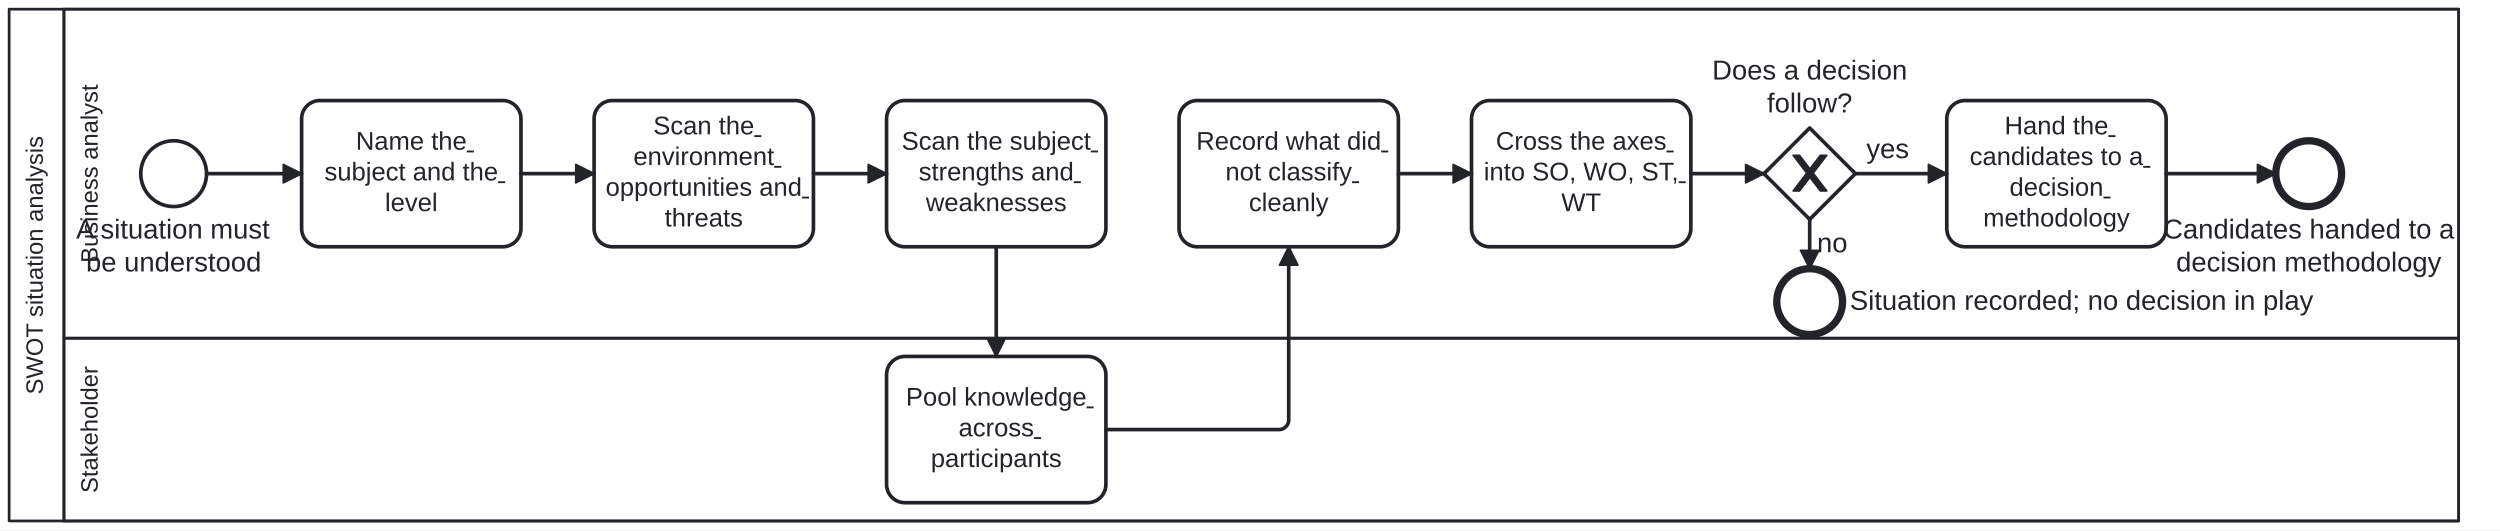
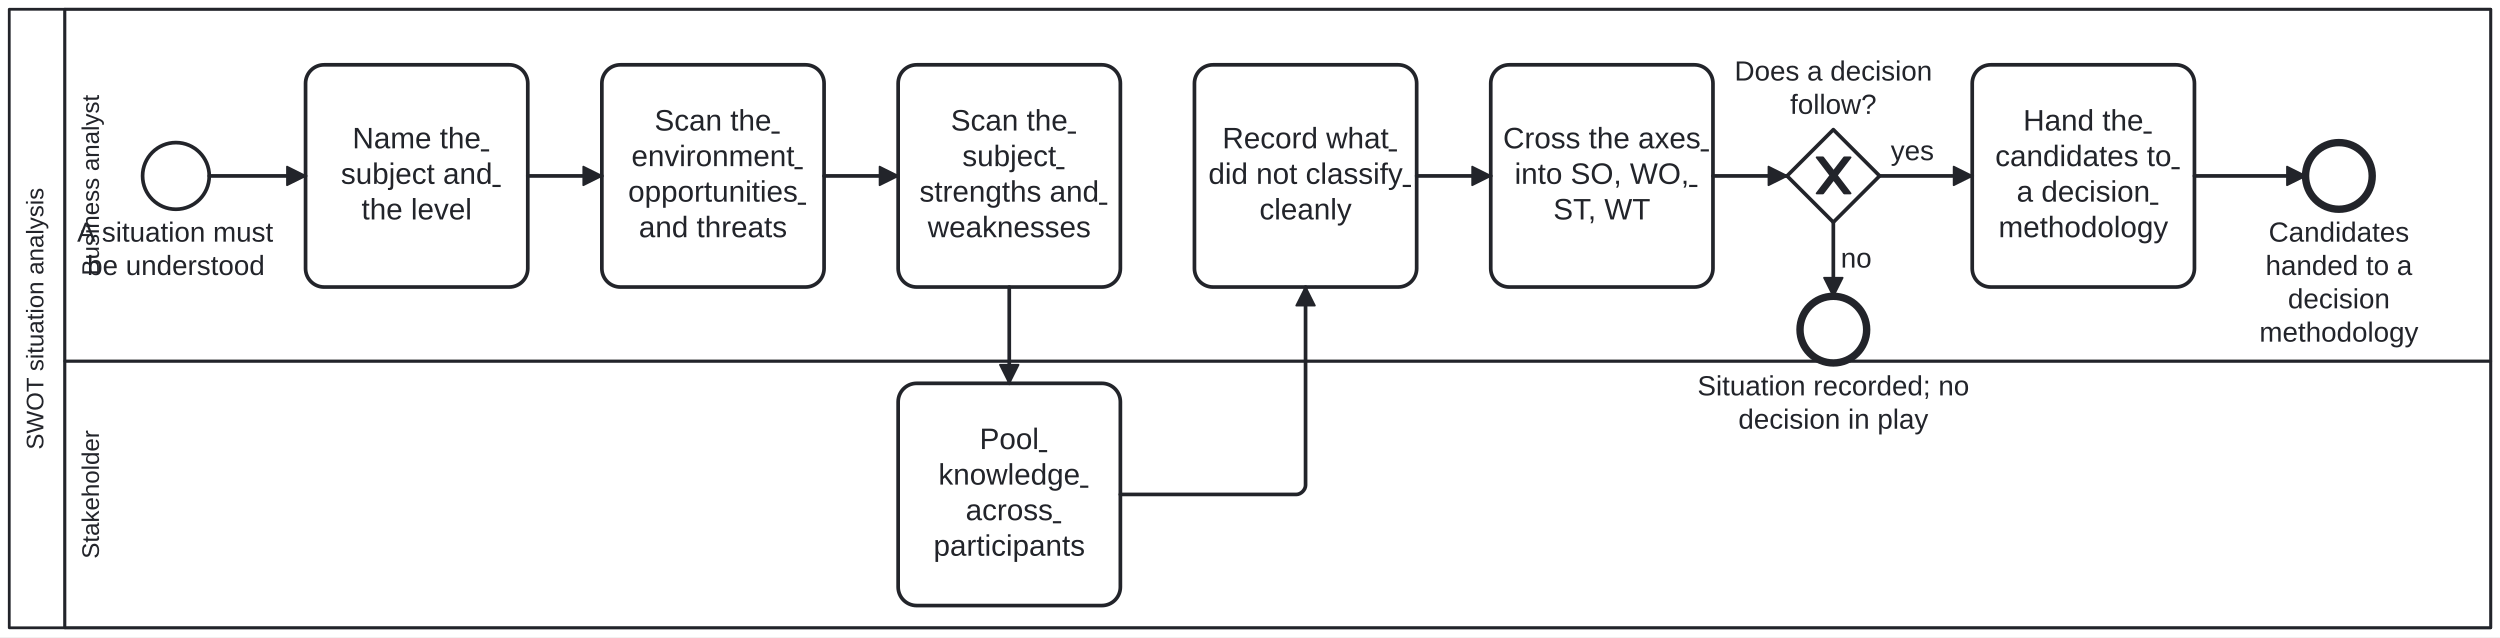
- <svg xmlns="http://www.w3.org/2000/svg" width="100%" style="max-width:100%;height:auto" viewBox="155 75 1367.648 290" version="1.1">
+ <svg xmlns="http://www.w3.org/2000/svg" width="100%" style="max-width:100%;height:auto" viewBox="155 75 1350 344" version="1.1">
  <style>.fa-task-link,.fa-subprocess-link{cursor:pointer}.fa-task-link text{text-decoration:underline}.fa-task-link:focus-visible,.fa-subprocess-link:focus-visible{outline:2px solid #2563eb;outline-offset:2px}.fa-subprocess-link:hover rect:not(.fa-link-hit),.fa-subprocess-link:focus-visible rect:not(.fa-link-hit){stroke-width:2.5px}</style>
-   <rect x="155" y="75" width="1367.648" height="290" fill="#ffffff" />
+   <rect x="155" y="75" width="1350" height="344" fill="#ffffff" />
  <g class="djs-group">
    <g class="djs-element djs-shape" data-element-id="Participant_Process_SwotAnalysis" style="display: block;" transform="matrix(1 0 0 1 160 80)">
      <g class="djs-visual">
-         <rect x="0" y="0" width="1340" height="280" rx="0" ry="0" style="stroke-linecap: round; stroke-linejoin: round; stroke: rgb(34, 36, 42); stroke-width: 1.5px; fill: white; fill-opacity: 0.95;" />
-         <path style="fill: none; stroke-linecap: round; stroke-linejoin: round; stroke: rgb(34, 36, 42); stroke-width: 1.5px;" d="M30,0L30,280" />
-         <text lineHeight="1.05" class="djs-label" transform="matrix(-1.83697e-16 -1 1 -1.83697e-16 0 280)" style="font-family: Arial, sans-serif; font-size: 13px; font-weight: normal; fill: rgb(34, 36, 42);">
-           <tspan x="69.198" y="18.413">SWOT situation analysis</tspan>
+         <rect x="0" y="0" width="1340" height="334" rx="0" ry="0" style="stroke-linecap: round; stroke-linejoin: round; stroke: rgb(34, 36, 42); stroke-width: 1.5px; fill: white; fill-opacity: 0.95;" />
+         <path style="fill: none; stroke-linecap: round; stroke-linejoin: round; stroke: rgb(34, 36, 42); stroke-width: 1.5px;" d="M30,0L30,334" />
+         <text lineHeight="1.05" class="djs-label" transform="matrix(-1.83697e-16 -1 1 -1.83697e-16 0 334)" style="font-family: Arial, sans-serif; font-size: 13px; font-weight: normal; fill: rgb(34, 36, 42);">
+           <tspan x="96.198" y="18.413">SWOT situation analysis</tspan>
        </text>
      </g>
-       <rect class="djs-hit djs-hit-all" x="0" y="0" width="1340" height="280" style="fill: none; stroke-opacity: 0; stroke: white; stroke-width: 15px;" />
+       <rect class="djs-hit djs-hit-all" x="0" y="0" width="1340" height="334" style="fill: none; stroke-opacity: 0; stroke: white; stroke-width: 15px;" />
    </g>
    <g class="djs-children">
      <g class="djs-group">
-         <g class="djs-element djs-shape" data-element-id="Lane_Stakeholder" style="display: block;" transform="matrix(1 0 0 1 190 260)">
-           <g class="djs-visual">
-             <rect x="0" y="0" width="1310" height="100" rx="0" ry="0" style="stroke-linecap: round; stroke-linejoin: round; stroke: rgb(34, 36, 42); stroke-width: 1.5px; fill: white; fill-opacity: 0.25;" />
-             <text lineHeight="1.05" class="djs-label" transform="matrix(-1.83697e-16 -1 1 -1.83697e-16 0 100)" style="font-family: Arial, sans-serif; font-size: 13px; font-weight: normal; fill: rgb(34, 36, 42);">
-               <tspan x="15.31" y="18.413">Stakeholder</tspan>
-             </text>
-           </g>
-           <rect class="djs-hit djs-hit-all" x="0" y="0" width="1310" height="100" style="fill: none; stroke-opacity: 0; stroke: white; stroke-width: 15px;" />
+         <g class="djs-element djs-shape" data-element-id="Lane_Stakeholder" style="display: block;" transform="matrix(1 0 0 1 190 270)">
+           <g class="djs-visual">
+             <rect x="0" y="0" width="1310" height="144" rx="0" ry="0" style="stroke-linecap: round; stroke-linejoin: round; stroke: rgb(34, 36, 42); stroke-width: 1.5px; fill: white; fill-opacity: 0.25;" />
+             <text lineHeight="1.05" class="djs-label" transform="matrix(-1.83697e-16 -1 1 -1.83697e-16 0 144)" style="font-family: Arial, sans-serif; font-size: 13px; font-weight: normal; fill: rgb(34, 36, 42);">
+               <tspan x="37.31" y="18.413">Stakeholder</tspan>
+             </text>
+           </g>
+           <rect class="djs-hit djs-hit-all" x="0" y="0" width="1310" height="144" style="fill: none; stroke-opacity: 0; stroke: white; stroke-width: 15px;" />
        </g>
      </g>
      <g class="djs-group">
        <g class="djs-element djs-shape" data-element-id="Lane_BusinessAnalyst" style="display: block;" transform="matrix(1 0 0 1 190 80)">
          <g class="djs-visual">
-             <rect x="0" y="0" width="1310" height="180" rx="0" ry="0" style="stroke-linecap: round; stroke-linejoin: round; stroke: rgb(34, 36, 42); stroke-width: 1.5px; fill: white; fill-opacity: 0.25;" />
-             <text lineHeight="1.05" class="djs-label" transform="matrix(-1.83697e-16 -1 1 -1.83697e-16 0 180)" style="font-family: Arial, sans-serif; font-size: 13px; font-weight: normal; fill: rgb(34, 36, 42);">
-               <tspan x="41.225" y="18.413">Business analyst</tspan>
-             </text>
-           </g>
-           <rect class="djs-hit djs-hit-all" x="0" y="0" width="1310" height="180" style="fill: none; stroke-opacity: 0; stroke: white; stroke-width: 15px;" />
+             <rect x="0" y="0" width="1310" height="190" rx="0" ry="0" style="stroke-linecap: round; stroke-linejoin: round; stroke: rgb(34, 36, 42); stroke-width: 1.5px; fill: white; fill-opacity: 0.25;" />
+             <text lineHeight="1.05" class="djs-label" transform="matrix(-1.83697e-16 -1 1 -1.83697e-16 0 190)" style="font-family: Arial, sans-serif; font-size: 13px; font-weight: normal; fill: rgb(34, 36, 42);">
+               <tspan x="46.225" y="18.413">Business analyst</tspan>
+             </text>
+           </g>
+           <rect class="djs-hit djs-hit-all" x="0" y="0" width="1310" height="190" style="fill: none; stroke-opacity: 0; stroke: white; stroke-width: 15px;" />
        </g>
      </g>
      <g class="djs-group">
        <g class="djs-element djs-shape" data-element-id="Start_Process_SwotAnalysis" style="display: block;" transform="matrix(1 0 0 1 232 152)">
          <g class="djs-visual">
            <circle cx="18" cy="18" r="18" style="stroke-linecap: round; stroke-linejoin: round; stroke: rgb(34, 36, 42); stroke-width: 2px; fill: white; fill-opacity: 0.95;" />
          </g>
          <rect class="djs-hit djs-hit-all" x="0" y="0" width="36" height="36" style="fill: none; stroke-opacity: 0; stroke: white; stroke-width: 15px;" />
        </g>
      </g>
      <g class="djs-group">
        <g class="djs-element djs-shape" data-element-id="Start_Process_SwotAnalysis_label" style="display: block;" transform="matrix(1 0 0 1 177.0547 192)">
          <g class="djs-visual">
            <text lineHeight="1.2" class="djs-label" style="font-family: Arial, sans-serif; font-size: 15px; font-weight: normal; fill: rgb(34, 36, 42);">
              <tspan x="19.588" y="13.5">A situation must</tspan>
              <tspan x="24.99" y="31.5">be understood</tspan>
            </text>
          </g>
          <rect class="djs-hit djs-hit-all" x="0" y="0" width="145.891" height="36" style="fill: none; stroke-opacity: 0; stroke: white; stroke-width: 15px;" />
        </g>
      </g>
      <g class="djs-group">
-         <g class="djs-element djs-shape" data-element-id="A_FrameSubject" style="display: block;" transform="matrix(1 0 0 1 320 130)">
-           <g class="djs-visual">
-             <rect x="0" y="0" width="120" height="80" rx="10" ry="10" style="stroke-linecap: round; stroke-linejoin: round; stroke: rgb(34, 36, 42); stroke-width: 2px; fill: white; fill-opacity: 0.95;" />
+         <g class="djs-element djs-shape" data-element-id="A_FrameSubject" style="display: block;" transform="matrix(1 0 0 1 320 110)">
+           <g class="djs-visual">
+             <rect x="0" y="0" width="120" height="120" rx="10" ry="10" style="stroke-linecap: round; stroke-linejoin: round; stroke: rgb(34, 36, 42); stroke-width: 2px; fill: white; fill-opacity: 0.95;" />
            <a class="fa-task-link" href="../../../en/cat-harness/processes/swot-analysis.html#step-A_FrameSubject" target="_top" aria-label="Open step: Name the subject and the level">
-               <text lineHeight="1.2" class="djs-label" transform="translate(0 14.3)" style="font-family: Arial, sans-serif; font-size: 14px; font-weight: normal; fill: rgb(34, 36, 42);">
-                 <tspan x="29.652" y="12.6">Name the</tspan>
-                 <tspan x="12.521" y="29.4">subject and the</tspan>
-                 <tspan x="45.604" y="46.2">level</tspan>
-               </text>
-             </a>
-           </g>
-           <rect class="djs-hit djs-hit-all" x="0" y="0" width="120" height="80" style="fill: none; stroke-opacity: 0; stroke: white; stroke-width: 15px;" />
-         </g>
-       </g>
-       <g class="djs-group">
-         <g class="djs-element djs-shape" data-element-id="A_ScanExternal" style="display: block;" transform="matrix(1 0 0 1 480 130)">
-           <g class="djs-visual">
-             <rect x="0" y="0" width="120" height="80" rx="10" ry="10" style="stroke-linecap: round; stroke-linejoin: round; stroke: rgb(34, 36, 42); stroke-width: 2px; fill: white; fill-opacity: 0.95;" />
+               <text lineHeight="1.2" class="djs-label" transform="translate(0 30.7)" style="font-family: Arial, sans-serif; font-size: 16px; font-weight: normal; fill: rgb(34, 36, 42);">
+                 <tspan x="25.316" y="14.4">Name the</tspan>
+                 <tspan x="19.082" y="33.6">subject and</tspan>
+                 <tspan x="30.203" y="52.8">the level</tspan>
+               </text>
+             </a>
+           </g>
+           <rect class="djs-hit djs-hit-all" x="0" y="0" width="120" height="120" style="fill: none; stroke-opacity: 0; stroke: white; stroke-width: 15px;" />
+         </g>
+       </g>
+       <g class="djs-group">
+         <g class="djs-element djs-shape" data-element-id="A_ScanExternal" style="display: block;" transform="matrix(1 0 0 1 480 110)">
+           <g class="djs-visual">
+             <rect x="0" y="0" width="120" height="120" rx="10" ry="10" style="stroke-linecap: round; stroke-linejoin: round; stroke: rgb(34, 36, 42); stroke-width: 2px; fill: white; fill-opacity: 0.95;" />
            <a class="fa-task-link" href="../../../en/cat-harness/processes/swot-analysis.html#step-A_ScanExternal" target="_top" aria-label="Open step: Scan the environment opportunities and threats">
-               <text lineHeight="1.2" class="djs-label" transform="translate(0 5.9)" style="font-family: Arial, sans-serif; font-size: 14px; font-weight: normal; fill: rgb(34, 36, 42);">
-                 <tspan x="32.369" y="12.6">Scan the</tspan>
-                 <tspan x="21.479" y="29.4">environment</tspan>
-                 <tspan x="6.293" y="46.2">opportunities and</tspan>
-                 <tspan x="38.6" y="63">threats</tspan>
-               </text>
-             </a>
-           </g>
-           <rect class="djs-hit djs-hit-all" x="0" y="0" width="120" height="80" style="fill: none; stroke-opacity: 0; stroke: white; stroke-width: 15px;" />
-         </g>
-       </g>
-       <g class="djs-group">
-         <g class="djs-element djs-shape" data-element-id="A_ScanInternal" style="display: block;" transform="matrix(1 0 0 1 640 130)">
-           <g class="djs-visual">
-             <rect x="0" y="0" width="120" height="80" rx="10" ry="10" style="stroke-linecap: round; stroke-linejoin: round; stroke: rgb(34, 36, 42); stroke-width: 2px; fill: white; fill-opacity: 0.95;" />
+               <text lineHeight="1.2" class="djs-label" transform="translate(0 21.1)" style="font-family: Arial, sans-serif; font-size: 16px; font-weight: normal; fill: rgb(34, 36, 42);">
+                 <tspan x="28.422" y="14.4">Scan the</tspan>
+                 <tspan x="15.977" y="33.6">environment</tspan>
+                 <tspan x="14.191" y="52.8">opportunities</tspan>
+                 <tspan x="19.973" y="72">and threats</tspan>
+               </text>
+             </a>
+           </g>
+           <rect class="djs-hit djs-hit-all" x="0" y="0" width="120" height="120" style="fill: none; stroke-opacity: 0; stroke: white; stroke-width: 15px;" />
+         </g>
+       </g>
+       <g class="djs-group">
+         <g class="djs-element djs-shape" data-element-id="A_ScanInternal" style="display: block;" transform="matrix(1 0 0 1 640 110)">
+           <g class="djs-visual">
+             <rect x="0" y="0" width="120" height="120" rx="10" ry="10" style="stroke-linecap: round; stroke-linejoin: round; stroke: rgb(34, 36, 42); stroke-width: 2px; fill: white; fill-opacity: 0.95;" />
            <a class="fa-task-link" href="../../../en/cat-harness/processes/swot-analysis.html#step-A_ScanInternal" target="_top" aria-label="Open step: Scan the subject strengths and weaknesses">
-               <text lineHeight="1.2" class="djs-label" transform="translate(0 14.3)" style="font-family: Arial, sans-serif; font-size: 14px; font-weight: normal; fill: rgb(34, 36, 42);">
-                 <tspan x="8.245" y="12.6">Scan the subject</tspan>
-                 <tspan x="17.583" y="29.4">strengths and</tspan>
-                 <tspan x="21.479" y="46.2">weaknesses</tspan>
-               </text>
-             </a>
-           </g>
-           <rect class="djs-hit djs-hit-all" x="0" y="0" width="120" height="80" style="fill: none; stroke-opacity: 0; stroke: white; stroke-width: 15px;" />
-         </g>
-       </g>
-       <g class="djs-group">
-         <g class="djs-element djs-shape" data-element-id="A_GroupReview" style="display: block;" transform="matrix(1 0 0 1 640 270)">
-           <g class="djs-visual">
-             <rect x="0" y="0" width="120" height="80" rx="10" ry="10" style="stroke-linecap: round; stroke-linejoin: round; stroke: rgb(34, 36, 42); stroke-width: 2px; fill: white; fill-opacity: 0.95;" />
+               <text lineHeight="1.2" class="djs-label" transform="translate(0 21.1)" style="font-family: Arial, sans-serif; font-size: 16px; font-weight: normal; fill: rgb(34, 36, 42);">
+                 <tspan x="28.422" y="14.4">Scan the</tspan>
+                 <tspan x="34.652" y="33.6">subject</tspan>
+                 <tspan x="11.523" y="52.8">strengths and</tspan>
+                 <tspan x="15.977" y="72">weaknesses</tspan>
+               </text>
+             </a>
+           </g>
+           <rect class="djs-hit djs-hit-all" x="0" y="0" width="120" height="120" style="fill: none; stroke-opacity: 0; stroke: white; stroke-width: 15px;" />
+         </g>
+       </g>
+       <g class="djs-group">
+         <g class="djs-element djs-shape" data-element-id="A_GroupReview" style="display: block;" transform="matrix(1 0 0 1 640 282)">
+           <g class="djs-visual">
+             <rect x="0" y="0" width="120" height="120" rx="10" ry="10" style="stroke-linecap: round; stroke-linejoin: round; stroke: rgb(34, 36, 42); stroke-width: 2px; fill: white; fill-opacity: 0.95;" />
            <a class="fa-task-link" href="../../../en/cat-harness/processes/swot-analysis.html#step-A_GroupReview" target="_top" aria-label="Open step: Pool knowledge across participants">
-               <text lineHeight="1.2" class="djs-label" transform="translate(0 14.3)" style="font-family: Arial, sans-serif; font-size: 14px; font-weight: normal; fill: rgb(34, 36, 42);">
-                 <tspan x="10.576" y="12.6">Pool knowledge</tspan>
-                 <tspan x="39.383" y="29.4">across</tspan>
-                 <tspan x="24.204" y="46.2">participants</tspan>
-               </text>
-             </a>
-           </g>
-           <rect class="djs-hit djs-hit-all" x="0" y="0" width="120" height="80" style="fill: none; stroke-opacity: 0; stroke: white; stroke-width: 15px;" />
-         </g>
-       </g>
-       <g class="djs-group">
-         <g class="djs-element djs-shape" data-element-id="A_RecordAmbiguous" style="display: block;" transform="matrix(1 0 0 1 800 130)">
-           <g class="djs-visual">
-             <rect x="0" y="0" width="120" height="80" rx="10" ry="10" style="stroke-linecap: round; stroke-linejoin: round; stroke: rgb(34, 36, 42); stroke-width: 2px; fill: white; fill-opacity: 0.95;" />
+               <text lineHeight="1.2" class="djs-label" transform="translate(0 21.1)" style="font-family: Arial, sans-serif; font-size: 16px; font-weight: normal; fill: rgb(34, 36, 42);">
+                 <tspan x="43.988" y="14.4">Pool</tspan>
+                 <tspan x="21.75" y="33.6">knowledge</tspan>
+                 <tspan x="36.438" y="52.8">across</tspan>
+                 <tspan x="19.09" y="72">participants</tspan>
+               </text>
+             </a>
+           </g>
+           <rect class="djs-hit djs-hit-all" x="0" y="0" width="120" height="120" style="fill: none; stroke-opacity: 0; stroke: white; stroke-width: 15px;" />
+         </g>
+       </g>
+       <g class="djs-group">
+         <g class="djs-element djs-shape" data-element-id="A_RecordAmbiguous" style="display: block;" transform="matrix(1 0 0 1 800 110)">
+           <g class="djs-visual">
+             <rect x="0" y="0" width="120" height="120" rx="10" ry="10" style="stroke-linecap: round; stroke-linejoin: round; stroke: rgb(34, 36, 42); stroke-width: 2px; fill: white; fill-opacity: 0.95;" />
            <a class="fa-task-link" href="../../../en/cat-harness/processes/swot-analysis.html#step-A_RecordAmbiguous" target="_top" aria-label="Open step: Record what did not classify cleanly">
-               <text lineHeight="1.2" class="djs-label" transform="translate(0 14.3)" style="font-family: Arial, sans-serif; font-size: 14px; font-weight: normal; fill: rgb(34, 36, 42);">
-                 <tspan x="9.417" y="12.6">Record what did</tspan>
-                 <tspan x="25.376" y="29.4">not classify</tspan>
-                 <tspan x="38.21" y="46.2">cleanly</tspan>
-               </text>
-             </a>
-           </g>
-           <rect class="djs-hit djs-hit-all" x="0" y="0" width="120" height="80" style="fill: none; stroke-opacity: 0; stroke: white; stroke-width: 15px;" />
-         </g>
-       </g>
-       <g class="djs-group">
-         <g class="djs-element djs-shape" data-element-id="A_Cross" style="display: block;" transform="matrix(1 0 0 1 960 130)">
-           <g class="djs-visual">
-             <rect x="0" y="0" width="120" height="80" rx="10" ry="10" style="stroke-linecap: round; stroke-linejoin: round; stroke: rgb(34, 36, 42); stroke-width: 2px; fill: white; fill-opacity: 0.95;" />
+               <text lineHeight="1.2" class="djs-label" transform="translate(0 30.7)" style="font-family: Arial, sans-serif; font-size: 16px; font-weight: normal; fill: rgb(34, 36, 42);">
+                 <tspan x="15.09" y="14.4">Record what</tspan>
+                 <tspan x="7.531" y="33.6">did not classify</tspan>
+                 <tspan x="35.098" y="52.8">cleanly</tspan>
+               </text>
+             </a>
+           </g>
+           <rect class="djs-hit djs-hit-all" x="0" y="0" width="120" height="120" style="fill: none; stroke-opacity: 0; stroke: white; stroke-width: 15px;" />
+         </g>
+       </g>
+       <g class="djs-group">
+         <g class="djs-element djs-shape" data-element-id="A_Cross" style="display: block;" transform="matrix(1 0 0 1 960 110)">
+           <g class="djs-visual">
+             <rect x="0" y="0" width="120" height="120" rx="10" ry="10" style="stroke-linecap: round; stroke-linejoin: round; stroke: rgb(34, 36, 42); stroke-width: 2px; fill: white; fill-opacity: 0.95;" />
            <a class="fa-task-link" href="../../../en/cat-harness/processes/swot-analysis.html#step-A_Cross" target="_top" aria-label="Open step: Cross the axes into SO, WO, ST, WT">
-               <text lineHeight="1.2" class="djs-label" transform="translate(0 14.3)" style="font-family: Arial, sans-serif; font-size: 14px; font-weight: normal; fill: rgb(34, 36, 42);">
-                 <tspan x="13.314" y="12.6">Cross the axes</tspan>
-                 <tspan x="6.71" y="29.4">into SO, WO, ST,</tspan>
-                 <tspan x="49.117" y="46.2">WT</tspan>
-               </text>
-             </a>
-           </g>
-           <rect class="djs-hit djs-hit-all" x="0" y="0" width="120" height="80" style="fill: none; stroke-opacity: 0; stroke: white; stroke-width: 15px;" />
+               <text lineHeight="1.2" class="djs-label" transform="translate(0 30.7)" style="font-family: Arial, sans-serif; font-size: 16px; font-weight: normal; fill: rgb(34, 36, 42);">
+                 <tspan x="6.645" y="14.4">Cross the axes</tspan>
+                 <tspan x="12.879" y="33.6">into SO, WO,</tspan>
+                 <tspan x="33.781" y="52.8">ST, WT</tspan>
+               </text>
+             </a>
+           </g>
+           <rect class="djs-hit djs-hit-all" x="0" y="0" width="120" height="120" style="fill: none; stroke-opacity: 0; stroke: white; stroke-width: 15px;" />
        </g>
      </g>
      <g class="djs-group">
        <g class="djs-element djs-shape" data-element-id="GW_DecisionFollows" style="display: block;" transform="matrix(1 0 0 1 1120 145)">
          <g class="djs-visual">
            <polygon points="25,0 50,25 25,50 0,25" style="stroke-linecap: round; stroke-linejoin: round; stroke: rgb(34, 36, 42); stroke-width: 2px; fill: white; fill-opacity: 0.95;" />
            <path d="m 16,15 7.429,9.714 -7.429,9.714 3.429,0 5.714,-7.464 5.714,7.464 3.429,0 -7.429,-9.714 7.429,-9.714 -3.429,0 -5.714,7.464 -5.714,-7.464 -3.429,0 z" style="fill: rgb(34, 36, 42); stroke-linecap: round; stroke-linejoin: round; stroke: rgb(34, 36, 42); stroke-width: 1px;" />
          </g>
          <rect class="djs-hit djs-hit-all" x="0" y="0" width="50" height="50" style="fill: none; stroke-opacity: 0; stroke: white; stroke-width: 15px;" />
        </g>
      </g>
      <g class="djs-group">
        <g class="djs-element djs-shape" data-element-id="GW_DecisionFollows_label" style="display: block;" transform="matrix(1 0 0 1 1071.633 105)">
          <g class="djs-visual">
            <text lineHeight="1.2" class="djs-label" style="font-family: Arial, sans-serif; font-size: 15px; font-weight: normal; fill: rgb(34, 36, 42);">
              <tspan x="20.003" y="13.5">Does a decision</tspan>
              <tspan x="50.021" y="31.5">follow?</tspan>
            </text>
          </g>
          <rect class="djs-hit djs-hit-all" x="0" y="0" width="146.734" height="36" style="fill: none; stroke-opacity: 0; stroke: white; stroke-width: 15px;" />
        </g>
      </g>
      <g class="djs-group">
-         <g class="djs-element djs-shape" data-element-id="A_HandOff" style="display: block;" transform="matrix(1 0 0 1 1220 130)">
-           <g class="djs-visual">
-             <rect x="0" y="0" width="120" height="80" rx="10" ry="10" style="stroke-linecap: round; stroke-linejoin: round; stroke: rgb(34, 36, 42); stroke-width: 2px; fill: white; fill-opacity: 0.95;" />
+         <g class="djs-element djs-shape" data-element-id="A_HandOff" style="display: block;" transform="matrix(1 0 0 1 1220 110)">
+           <g class="djs-visual">
+             <rect x="0" y="0" width="120" height="120" rx="10" ry="10" style="stroke-linecap: round; stroke-linejoin: round; stroke: rgb(34, 36, 42); stroke-width: 2px; fill: white; fill-opacity: 0.95;" />
            <a class="fa-task-link" href="../../../en/cat-harness/processes/swot-analysis.html#step-A_HandOff" target="_top" aria-label="Open step: Hand the candidates to a decision methodology">
-               <text lineHeight="1.2" class="djs-label" transform="translate(0 5.9)" style="font-family: Arial, sans-serif; font-size: 14px; font-weight: normal; fill: rgb(34, 36, 42);">
-                 <tspan x="31.59" y="12.6">Hand the</tspan>
-                 <tspan x="12.521" y="29.4">candidates to a</tspan>
-                 <tspan x="34.317" y="46.2">decision</tspan>
-                 <tspan x="19.917" y="63">methodology</tspan>
-               </text>
-             </a>
-           </g>
-           <rect class="djs-hit djs-hit-all" x="0" y="0" width="120" height="80" style="fill: none; stroke-opacity: 0; stroke: white; stroke-width: 15px;" />
+               <text lineHeight="1.2" class="djs-label" transform="translate(0 21.1)" style="font-family: Arial, sans-serif; font-size: 16px; font-weight: normal; fill: rgb(34, 36, 42);">
+                 <tspan x="27.531" y="14.4">Hand the</tspan>
+                 <tspan x="12.41" y="33.6">candidates to</tspan>
+                 <tspan x="23.977" y="52.8">a decision</tspan>
+                 <tspan x="14.191" y="72">methodology</tspan>
+               </text>
+             </a>
+           </g>
+           <rect class="djs-hit djs-hit-all" x="0" y="0" width="120" height="120" style="fill: none; stroke-opacity: 0; stroke: white; stroke-width: 15px;" />
        </g>
      </g>
      <g class="djs-group">
        <g class="djs-element djs-shape" data-element-id="End_HandedToDecision" style="display: block;" transform="matrix(1 0 0 1 1400 152)">
          <g class="djs-visual">
            <circle cx="18" cy="18" r="18" style="stroke-linecap: round; stroke-linejoin: round; stroke: rgb(34, 36, 42); stroke-width: 4px; fill: white; fill-opacity: 0.95;" />
          </g>
          <rect class="djs-hit djs-hit-all" x="0" y="0" width="36" height="36" style="fill: none; stroke-opacity: 0; stroke: white; stroke-width: 15px;" />
        </g>
      </g>
      <g class="djs-group">
-         <g class="djs-element djs-shape" data-element-id="End_HandedToDecision_label" style="display: block;" transform="matrix(1 0 0 1 1318.352 192)">
-           <g class="djs-visual">
-             <text lineHeight="1.2" class="djs-label" style="font-family: Arial, sans-serif; font-size: 15px; font-weight: normal; fill: rgb(34, 36, 42);">
-               <tspan x="20.001" y="13.5">Candidates handed to a</tspan>
-               <tspan x="27.102" y="31.5">decision methodology</tspan>
-             </text>
-           </g>
-           <rect class="djs-hit djs-hit-all" x="0" y="0" width="199.297" height="36" style="fill: none; stroke-opacity: 0; stroke: white; stroke-width: 15px;" />
-         </g>
-       </g>
-       <g class="djs-group">
-         <g class="djs-element djs-shape" data-element-id="End_SituationRecorded" style="display: block;" transform="matrix(1 0 0 1 1127 222)">
+         <g class="djs-element djs-shape" data-element-id="End_HandedToDecision_label" style="display: block;" transform="matrix(1 0 0 1 1355.047 192)">
+           <g class="djs-visual">
+             <text lineHeight="1.2" class="djs-label" style="font-family: Arial, sans-serif; font-size: 15px; font-weight: normal; fill: rgb(34, 36, 42);">
+               <tspan x="25.01" y="13.5">Candidates</tspan>
+               <tspan x="23.333" y="31.5">handed to a</tspan>
+               <tspan x="35.436" y="49.5">decision</tspan>
+               <tspan x="20.008" y="67.5">methodology</tspan>
+             </text>
+           </g>
+           <rect class="djs-hit djs-hit-all" x="0" y="0" width="125.906" height="72" style="fill: none; stroke-opacity: 0; stroke: white; stroke-width: 15px;" />
+         </g>
+       </g>
+       <g class="djs-group">
+         <g class="djs-element djs-shape" data-element-id="End_SituationRecorded" style="display: block;" transform="matrix(1 0 0 1 1127 235)">
          <g class="djs-visual">
            <circle cx="18" cy="18" r="18" style="stroke-linecap: round; stroke-linejoin: round; stroke: rgb(34, 36, 42); stroke-width: 4px; fill: white; fill-opacity: 0.95;" />
          </g>
          <rect class="djs-hit djs-hit-all" x="0" y="0" width="36" height="36" style="fill: none; stroke-opacity: 0; stroke: white; stroke-width: 15px;" />
        </g>
      </g>
      <g class="djs-group">
-         <g class="djs-element djs-shape" data-element-id="End_SituationRecorded_label" style="display: block;" transform="matrix(1 0 0 1 1147 231)">
-           <g class="djs-visual">
-             <text lineHeight="1.2" class="djs-label" style="font-family: Arial, sans-serif; font-size: 15px; font-weight: normal; fill: rgb(34, 36, 42);">
-               <tspan x="20.004" y="13.5">Situation recorded; no decision in play</tspan>
-             </text>
-           </g>
-           <rect class="djs-hit djs-hit-all" x="0" y="0" width="293.5" height="18" style="fill: none; stroke-opacity: 0; stroke: white; stroke-width: 15px;" />
+         <g class="djs-element djs-shape" data-element-id="End_SituationRecorded_label" style="display: block;" transform="matrix(1 0 0 1 1051.617 275)">
+           <g class="djs-visual">
+             <text lineHeight="1.2" class="djs-label" style="font-family: Arial, sans-serif; font-size: 15px; font-weight: normal; fill: rgb(34, 36, 42);">
+               <tspan x="20.001" y="13.5">Situation recorded; no</tspan>
+               <tspan x="42.102" y="31.5">decision in play</tspan>
+             </text>
+           </g>
+           <rect class="djs-hit djs-hit-all" x="0" y="0" width="186.766" height="36" style="fill: none; stroke-opacity: 0; stroke: white; stroke-width: 15px;" />
        </g>
      </g>
      <g class="djs-group">
        <g class="djs-element djs-connection" data-element-id="SF_Process_SwotAnalysis_1" style="display: block;">
          <g class="djs-visual">
            <defs>
              <marker id="folio-marker-1" viewBox="0 0 20 20" refX="11" refY="10" markerWidth="10" markerHeight="10" orient="auto">
                <path d="M 1 5 L 11 10 L 1 15 Z" style="stroke-linecap: round; stroke-linejoin: round; stroke: rgb(34, 36, 42); stroke-width: 1px; fill: rgb(34, 36, 42);" />
              </marker>
            </defs>
            <path data-corner-radius="5" style="fill: none; stroke-linecap: round; stroke-linejoin: round; stroke: rgb(34, 36, 42); stroke-width: 2px; marker-end: url('#folio-marker-1');" d="M268,170L320,170" />
          </g>
          <path d="M268,170L320,170" class="djs-hit djs-hit-stroke" style="fill: none; stroke-opacity: 0; stroke: white; stroke-width: 15px;" />
        </g>
      </g>
      <g class="djs-group">
        <g class="djs-element djs-connection" data-element-id="SF_Process_SwotAnalysis_2" style="display: block;">
          <g class="djs-visual">
            <defs>
              <marker id="folio-marker-2" viewBox="0 0 20 20" refX="11" refY="10" markerWidth="10" markerHeight="10" orient="auto">
                <path d="M 1 5 L 11 10 L 1 15 Z" style="stroke-linecap: round; stroke-linejoin: round; stroke: rgb(34, 36, 42); stroke-width: 1px; fill: rgb(34, 36, 42);" />
              </marker>
            </defs>
            <path data-corner-radius="5" style="fill: none; stroke-linecap: round; stroke-linejoin: round; stroke: rgb(34, 36, 42); stroke-width: 2px; marker-end: url('#folio-marker-2');" d="M440,170L480,170" />
          </g>
          <path d="M440,170L480,170" class="djs-hit djs-hit-stroke" style="fill: none; stroke-opacity: 0; stroke: white; stroke-width: 15px;" />
        </g>
      </g>
      <g class="djs-group">
        <g class="djs-element djs-connection" data-element-id="SF_Process_SwotAnalysis_3" style="display: block;">
          <g class="djs-visual">
            <defs>
              <marker id="folio-marker-3" viewBox="0 0 20 20" refX="11" refY="10" markerWidth="10" markerHeight="10" orient="auto">
                <path d="M 1 5 L 11 10 L 1 15 Z" style="stroke-linecap: round; stroke-linejoin: round; stroke: rgb(34, 36, 42); stroke-width: 1px; fill: rgb(34, 36, 42);" />
              </marker>
            </defs>
            <path data-corner-radius="5" style="fill: none; stroke-linecap: round; stroke-linejoin: round; stroke: rgb(34, 36, 42); stroke-width: 2px; marker-end: url('#folio-marker-3');" d="M600,170L640,170" />
          </g>
          <path d="M600,170L640,170" class="djs-hit djs-hit-stroke" style="fill: none; stroke-opacity: 0; stroke: white; stroke-width: 15px;" />
        </g>
      </g>
      <g class="djs-group">
        <g class="djs-element djs-connection" data-element-id="SF_Process_SwotAnalysis_4" style="display: block;">
          <g class="djs-visual">
            <defs>
              <marker id="folio-marker-4" viewBox="0 0 20 20" refX="11" refY="10" markerWidth="10" markerHeight="10" orient="auto">
                <path d="M 1 5 L 11 10 L 1 15 Z" style="stroke-linecap: round; stroke-linejoin: round; stroke: rgb(34, 36, 42); stroke-width: 1px; fill: rgb(34, 36, 42);" />
              </marker>
            </defs>
-             <path data-corner-radius="5" style="fill: none; stroke-linecap: round; stroke-linejoin: round; stroke: rgb(34, 36, 42); stroke-width: 2px; marker-end: url('#folio-marker-4');" d="M700,210L700,270" />
-           </g>
-           <path d="M700,210L700,270" class="djs-hit djs-hit-stroke" style="fill: none; stroke-opacity: 0; stroke: white; stroke-width: 15px;" />
+             <path data-corner-radius="5" style="fill: none; stroke-linecap: round; stroke-linejoin: round; stroke: rgb(34, 36, 42); stroke-width: 2px; marker-end: url('#folio-marker-4');" d="M700,230L700,282" />
+           </g>
+           <path d="M700,230L700,282" class="djs-hit djs-hit-stroke" style="fill: none; stroke-opacity: 0; stroke: white; stroke-width: 15px;" />
        </g>
      </g>
      <g class="djs-group">
        <g class="djs-element djs-connection" data-element-id="SF_Process_SwotAnalysis_5" style="display: block;">
          <g class="djs-visual">
            <defs>
              <marker id="folio-marker-5" viewBox="0 0 20 20" refX="11" refY="10" markerWidth="10" markerHeight="10" orient="auto">
                <path d="M 1 5 L 11 10 L 1 15 Z" style="stroke-linecap: round; stroke-linejoin: round; stroke: rgb(34, 36, 42); stroke-width: 1px; fill: rgb(34, 36, 42);" />
              </marker>
            </defs>
-             <path data-corner-radius="5" style="fill: none; stroke-linecap: round; stroke-linejoin: round; stroke: rgb(34, 36, 42); stroke-width: 2px; marker-end: url('#folio-marker-5');" d="M760,310L855,310C857.5,310,860,307.5,860,305L860,210" />
-           </g>
-           <path d="M760,310L860,310L860,210" class="djs-hit djs-hit-stroke" style="fill: none; stroke-opacity: 0; stroke: white; stroke-width: 15px;" />
+             <path data-corner-radius="5" style="fill: none; stroke-linecap: round; stroke-linejoin: round; stroke: rgb(34, 36, 42); stroke-width: 2px; marker-end: url('#folio-marker-5');" d="M760,342L855,342C857.5,342,860,339.5,860,337L860,230" />
+           </g>
+           <path d="M760,342L860,342L860,230" class="djs-hit djs-hit-stroke" style="fill: none; stroke-opacity: 0; stroke: white; stroke-width: 15px;" />
        </g>
      </g>
      <g class="djs-group">
        <g class="djs-element djs-connection" data-element-id="SF_Process_SwotAnalysis_6" style="display: block;">
          <g class="djs-visual">
            <defs>
              <marker id="folio-marker-6" viewBox="0 0 20 20" refX="11" refY="10" markerWidth="10" markerHeight="10" orient="auto">
                <path d="M 1 5 L 11 10 L 1 15 Z" style="stroke-linecap: round; stroke-linejoin: round; stroke: rgb(34, 36, 42); stroke-width: 1px; fill: rgb(34, 36, 42);" />
              </marker>
            </defs>
            <path data-corner-radius="5" style="fill: none; stroke-linecap: round; stroke-linejoin: round; stroke: rgb(34, 36, 42); stroke-width: 2px; marker-end: url('#folio-marker-6');" d="M920,170L960,170" />
          </g>
          <path d="M920,170L960,170" class="djs-hit djs-hit-stroke" style="fill: none; stroke-opacity: 0; stroke: white; stroke-width: 15px;" />
        </g>
      </g>
      <g class="djs-group">
        <g class="djs-element djs-connection" data-element-id="SF_Process_SwotAnalysis_7" style="display: block;">
          <g class="djs-visual">
            <defs>
              <marker id="folio-marker-7" viewBox="0 0 20 20" refX="11" refY="10" markerWidth="10" markerHeight="10" orient="auto">
                <path d="M 1 5 L 11 10 L 1 15 Z" style="stroke-linecap: round; stroke-linejoin: round; stroke: rgb(34, 36, 42); stroke-width: 1px; fill: rgb(34, 36, 42);" />
              </marker>
            </defs>
            <path data-corner-radius="5" style="fill: none; stroke-linecap: round; stroke-linejoin: round; stroke: rgb(34, 36, 42); stroke-width: 2px; marker-end: url('#folio-marker-7');" d="M1080,170L1120,170" />
          </g>
          <path d="M1080,170L1120,170" class="djs-hit djs-hit-stroke" style="fill: none; stroke-opacity: 0; stroke: white; stroke-width: 15px;" />
        </g>
      </g>
      <g class="djs-group">
        <g class="djs-element djs-connection" data-element-id="SF_Process_SwotAnalysis_8" style="display: block;">
          <g class="djs-visual">
            <defs>
              <marker id="folio-marker-8" viewBox="0 0 20 20" refX="11" refY="10" markerWidth="10" markerHeight="10" orient="auto">
                <path d="M 1 5 L 11 10 L 1 15 Z" style="stroke-linecap: round; stroke-linejoin: round; stroke: rgb(34, 36, 42); stroke-width: 1px; fill: rgb(34, 36, 42);" />
              </marker>
            </defs>
            <path data-corner-radius="5" style="fill: none; stroke-linecap: round; stroke-linejoin: round; stroke: rgb(34, 36, 42); stroke-width: 2px; marker-end: url('#folio-marker-8');" d="M1170,170L1220,170" />
          </g>
          <path d="M1170,170L1220,170" class="djs-hit djs-hit-stroke" style="fill: none; stroke-opacity: 0; stroke: white; stroke-width: 15px;" />
        </g>
      </g>
      <g class="djs-group">
        <g class="djs-element djs-shape" data-element-id="SF_Process_SwotAnalysis_8_label" style="display: block;" transform="matrix(1 0 0 1 1156 148)">
          <g class="djs-visual">
            <text lineHeight="1.2" class="djs-label" style="font-family: Arial, sans-serif; font-size: 15px; font-weight: normal; fill: rgb(34, 36, 42);">
              <tspan x="20.001" y="13.5">yes</tspan>
            </text>
          </g>
          <rect class="djs-hit djs-hit-all" x="0" y="0" width="63.344" height="18" style="fill: none; stroke-opacity: 0; stroke: white; stroke-width: 15px;" />
        </g>
      </g>
      <g class="djs-group">
        <g class="djs-element djs-connection" data-element-id="SF_Process_SwotAnalysis_9" style="display: block;">
          <g class="djs-visual">
            <defs>
              <marker id="folio-marker-9" viewBox="0 0 20 20" refX="11" refY="10" markerWidth="10" markerHeight="10" orient="auto">
                <path d="M 1 5 L 11 10 L 1 15 Z" style="stroke-linecap: round; stroke-linejoin: round; stroke: rgb(34, 36, 42); stroke-width: 1px; fill: rgb(34, 36, 42);" />
              </marker>
            </defs>
-             <path data-corner-radius="5" style="fill: none; stroke-linecap: round; stroke-linejoin: round; stroke: rgb(34, 36, 42); stroke-width: 2px; marker-end: url('#folio-marker-9');" d="M1145,195L1145,222" />
-           </g>
-           <path d="M1145,195L1145,222" class="djs-hit djs-hit-stroke" style="fill: none; stroke-opacity: 0; stroke: white; stroke-width: 15px;" />
-         </g>
-       </g>
-       <g class="djs-group">
-         <g class="djs-element djs-shape" data-element-id="SF_Process_SwotAnalysis_9_label" style="display: block;" transform="matrix(1 0 0 1 1129 199.5)">
+             <path data-corner-radius="5" style="fill: none; stroke-linecap: round; stroke-linejoin: round; stroke: rgb(34, 36, 42); stroke-width: 2px; marker-end: url('#folio-marker-9');" d="M1145,195L1145,235" />
+           </g>
+           <path d="M1145,195L1145,235" class="djs-hit djs-hit-stroke" style="fill: none; stroke-opacity: 0; stroke: white; stroke-width: 15px;" />
+         </g>
+       </g>
+       <g class="djs-group">
+         <g class="djs-element djs-shape" data-element-id="SF_Process_SwotAnalysis_9_label" style="display: block;" transform="matrix(1 0 0 1 1129 206)">
          <g class="djs-visual">
            <text lineHeight="1.2" class="djs-label" style="font-family: Arial, sans-serif; font-size: 15px; font-weight: normal; fill: rgb(34, 36, 42);">
              <tspan x="20.001" y="13.5">no</tspan>
            </text>
          </g>
          <rect class="djs-hit djs-hit-all" x="0" y="0" width="56.688" height="18" style="fill: none; stroke-opacity: 0; stroke: white; stroke-width: 15px;" />
        </g>
      </g>
      <g class="djs-group">
        <g class="djs-element djs-connection" data-element-id="SF_Process_SwotAnalysis_10" style="display: block;">
          <g class="djs-visual">
            <defs>
              <marker id="folio-marker-10" viewBox="0 0 20 20" refX="11" refY="10" markerWidth="10" markerHeight="10" orient="auto">
                <path d="M 1 5 L 11 10 L 1 15 Z" style="stroke-linecap: round; stroke-linejoin: round; stroke: rgb(34, 36, 42); stroke-width: 1px; fill: rgb(34, 36, 42);" />
              </marker>
            </defs>
            <path data-corner-radius="5" style="fill: none; stroke-linecap: round; stroke-linejoin: round; stroke: rgb(34, 36, 42); stroke-width: 2px; marker-end: url('#folio-marker-10');" d="M1340,170L1400,170" />
          </g>
          <path d="M1340,170L1400,170" class="djs-hit djs-hit-stroke" style="fill: none; stroke-opacity: 0; stroke: white; stroke-width: 15px;" />
        </g>
      </g>
    </g>
  </g>
</svg>
